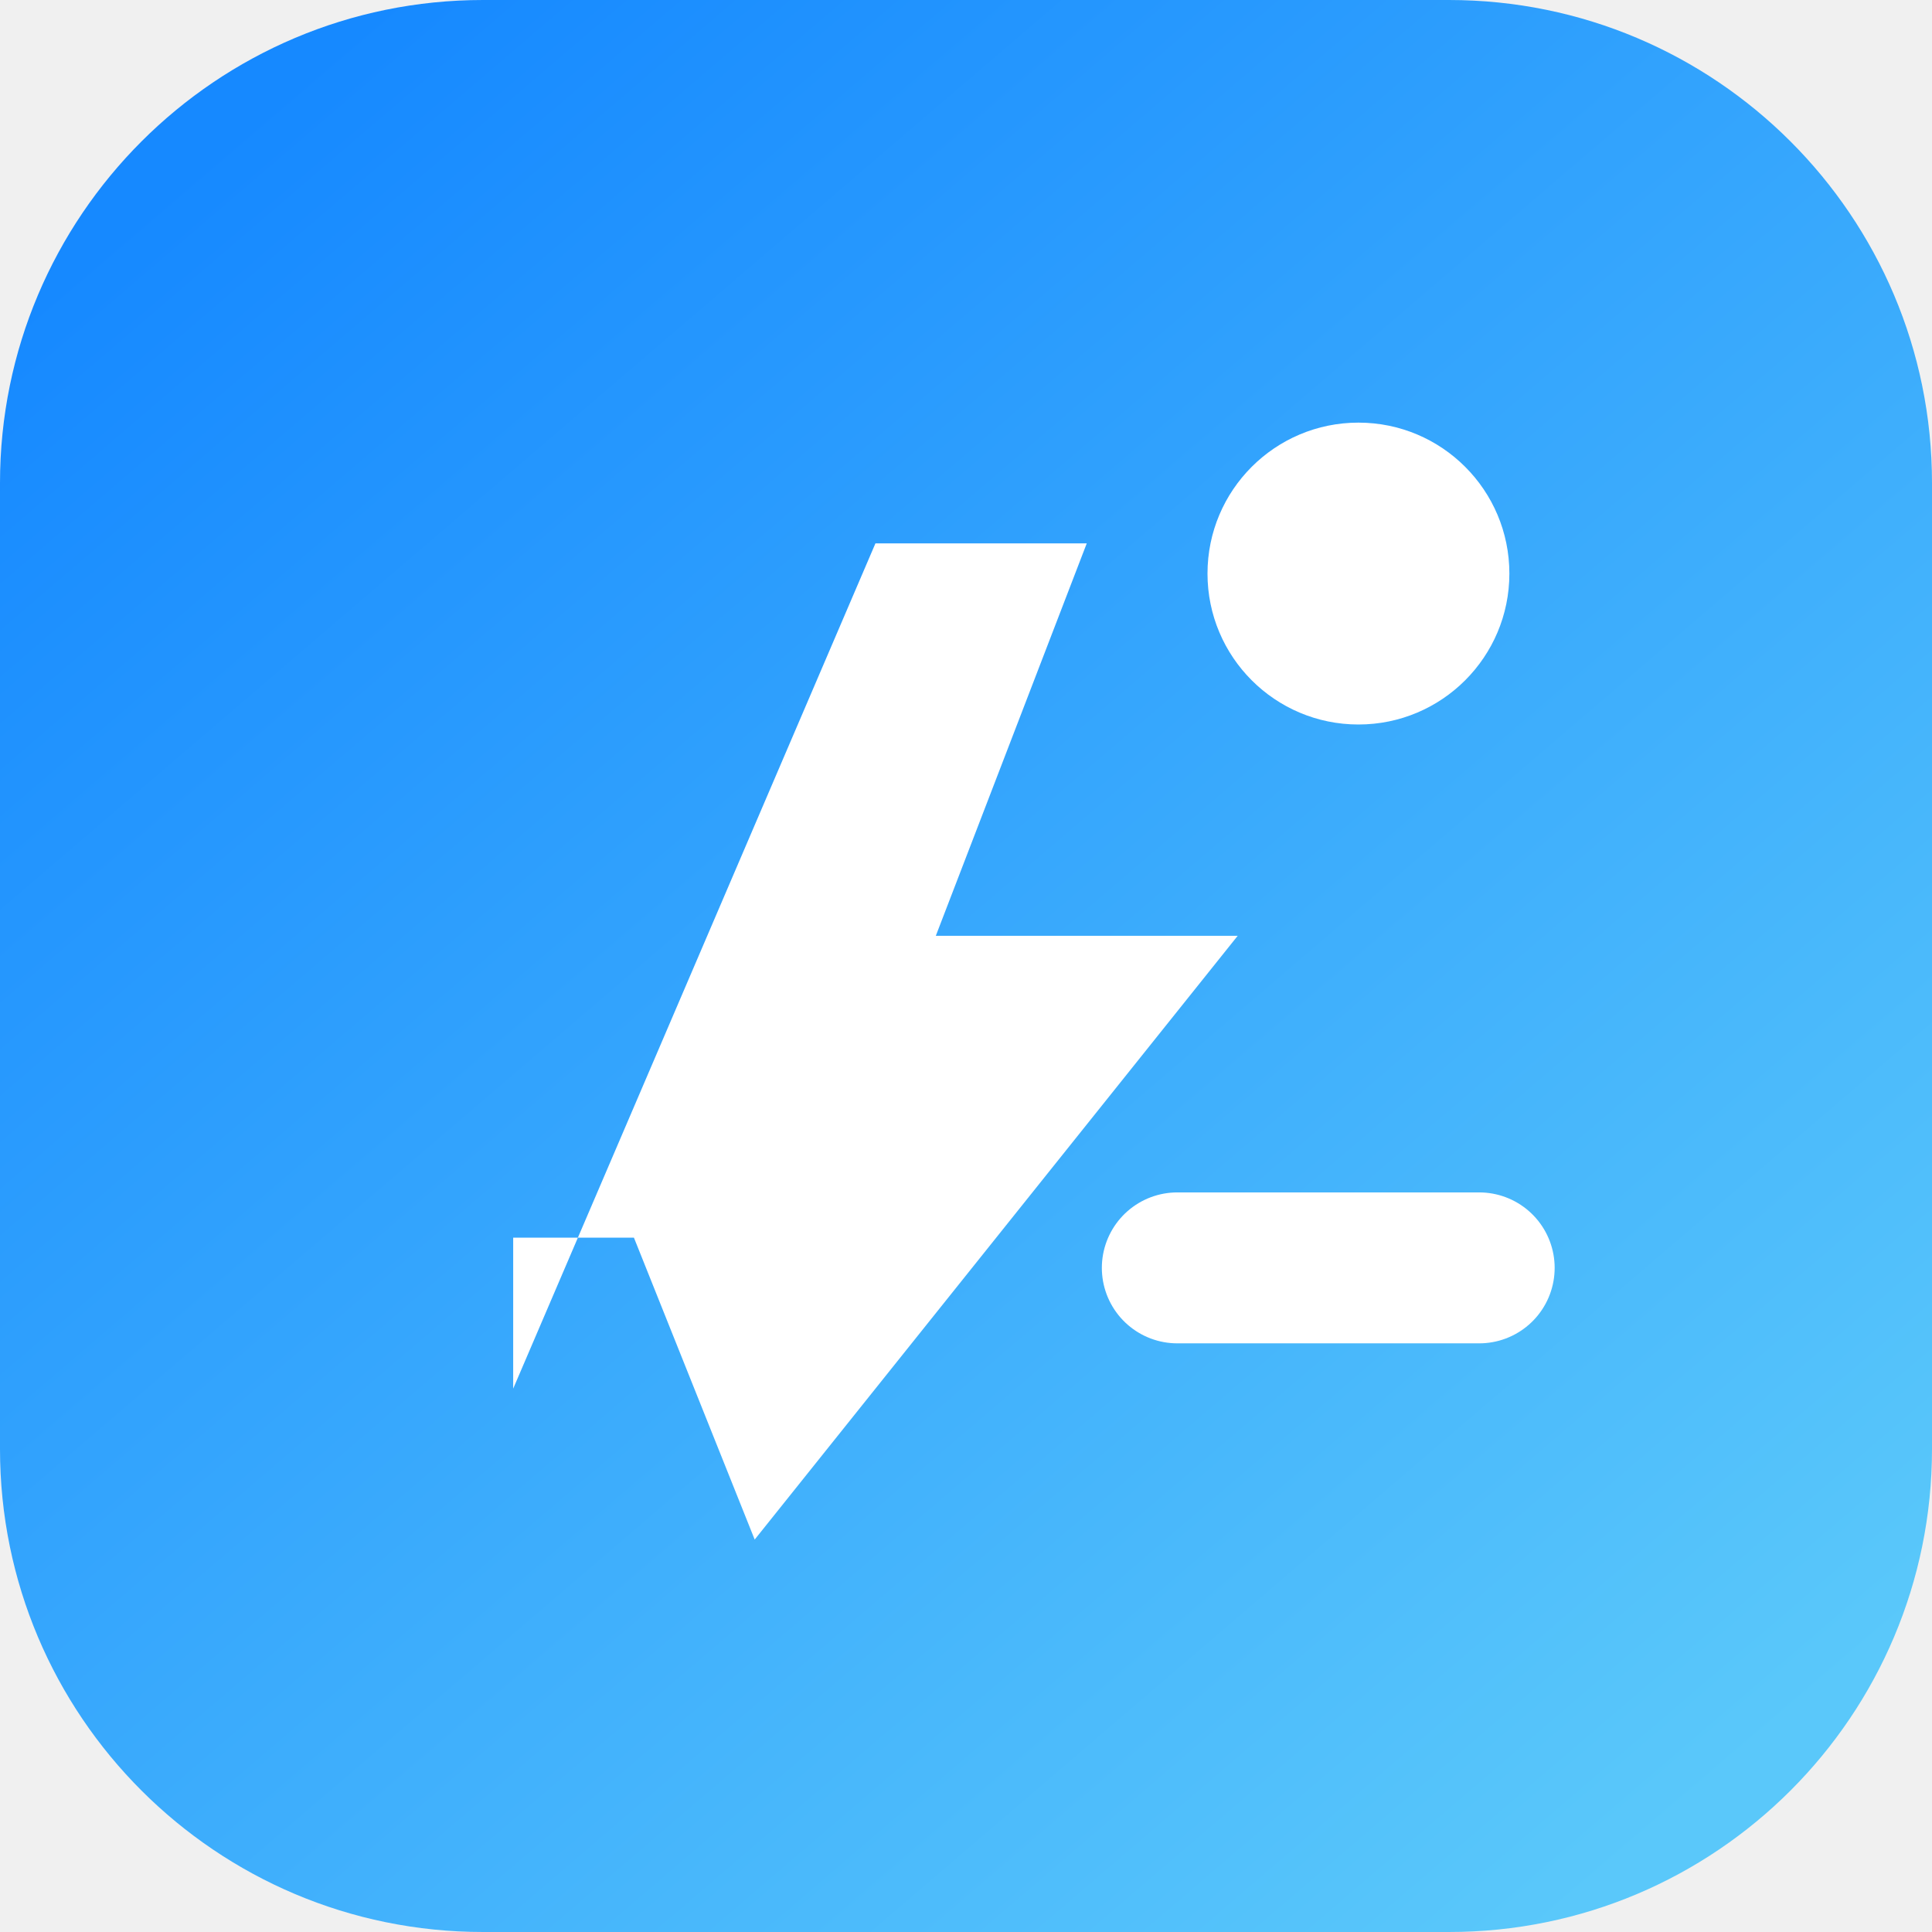
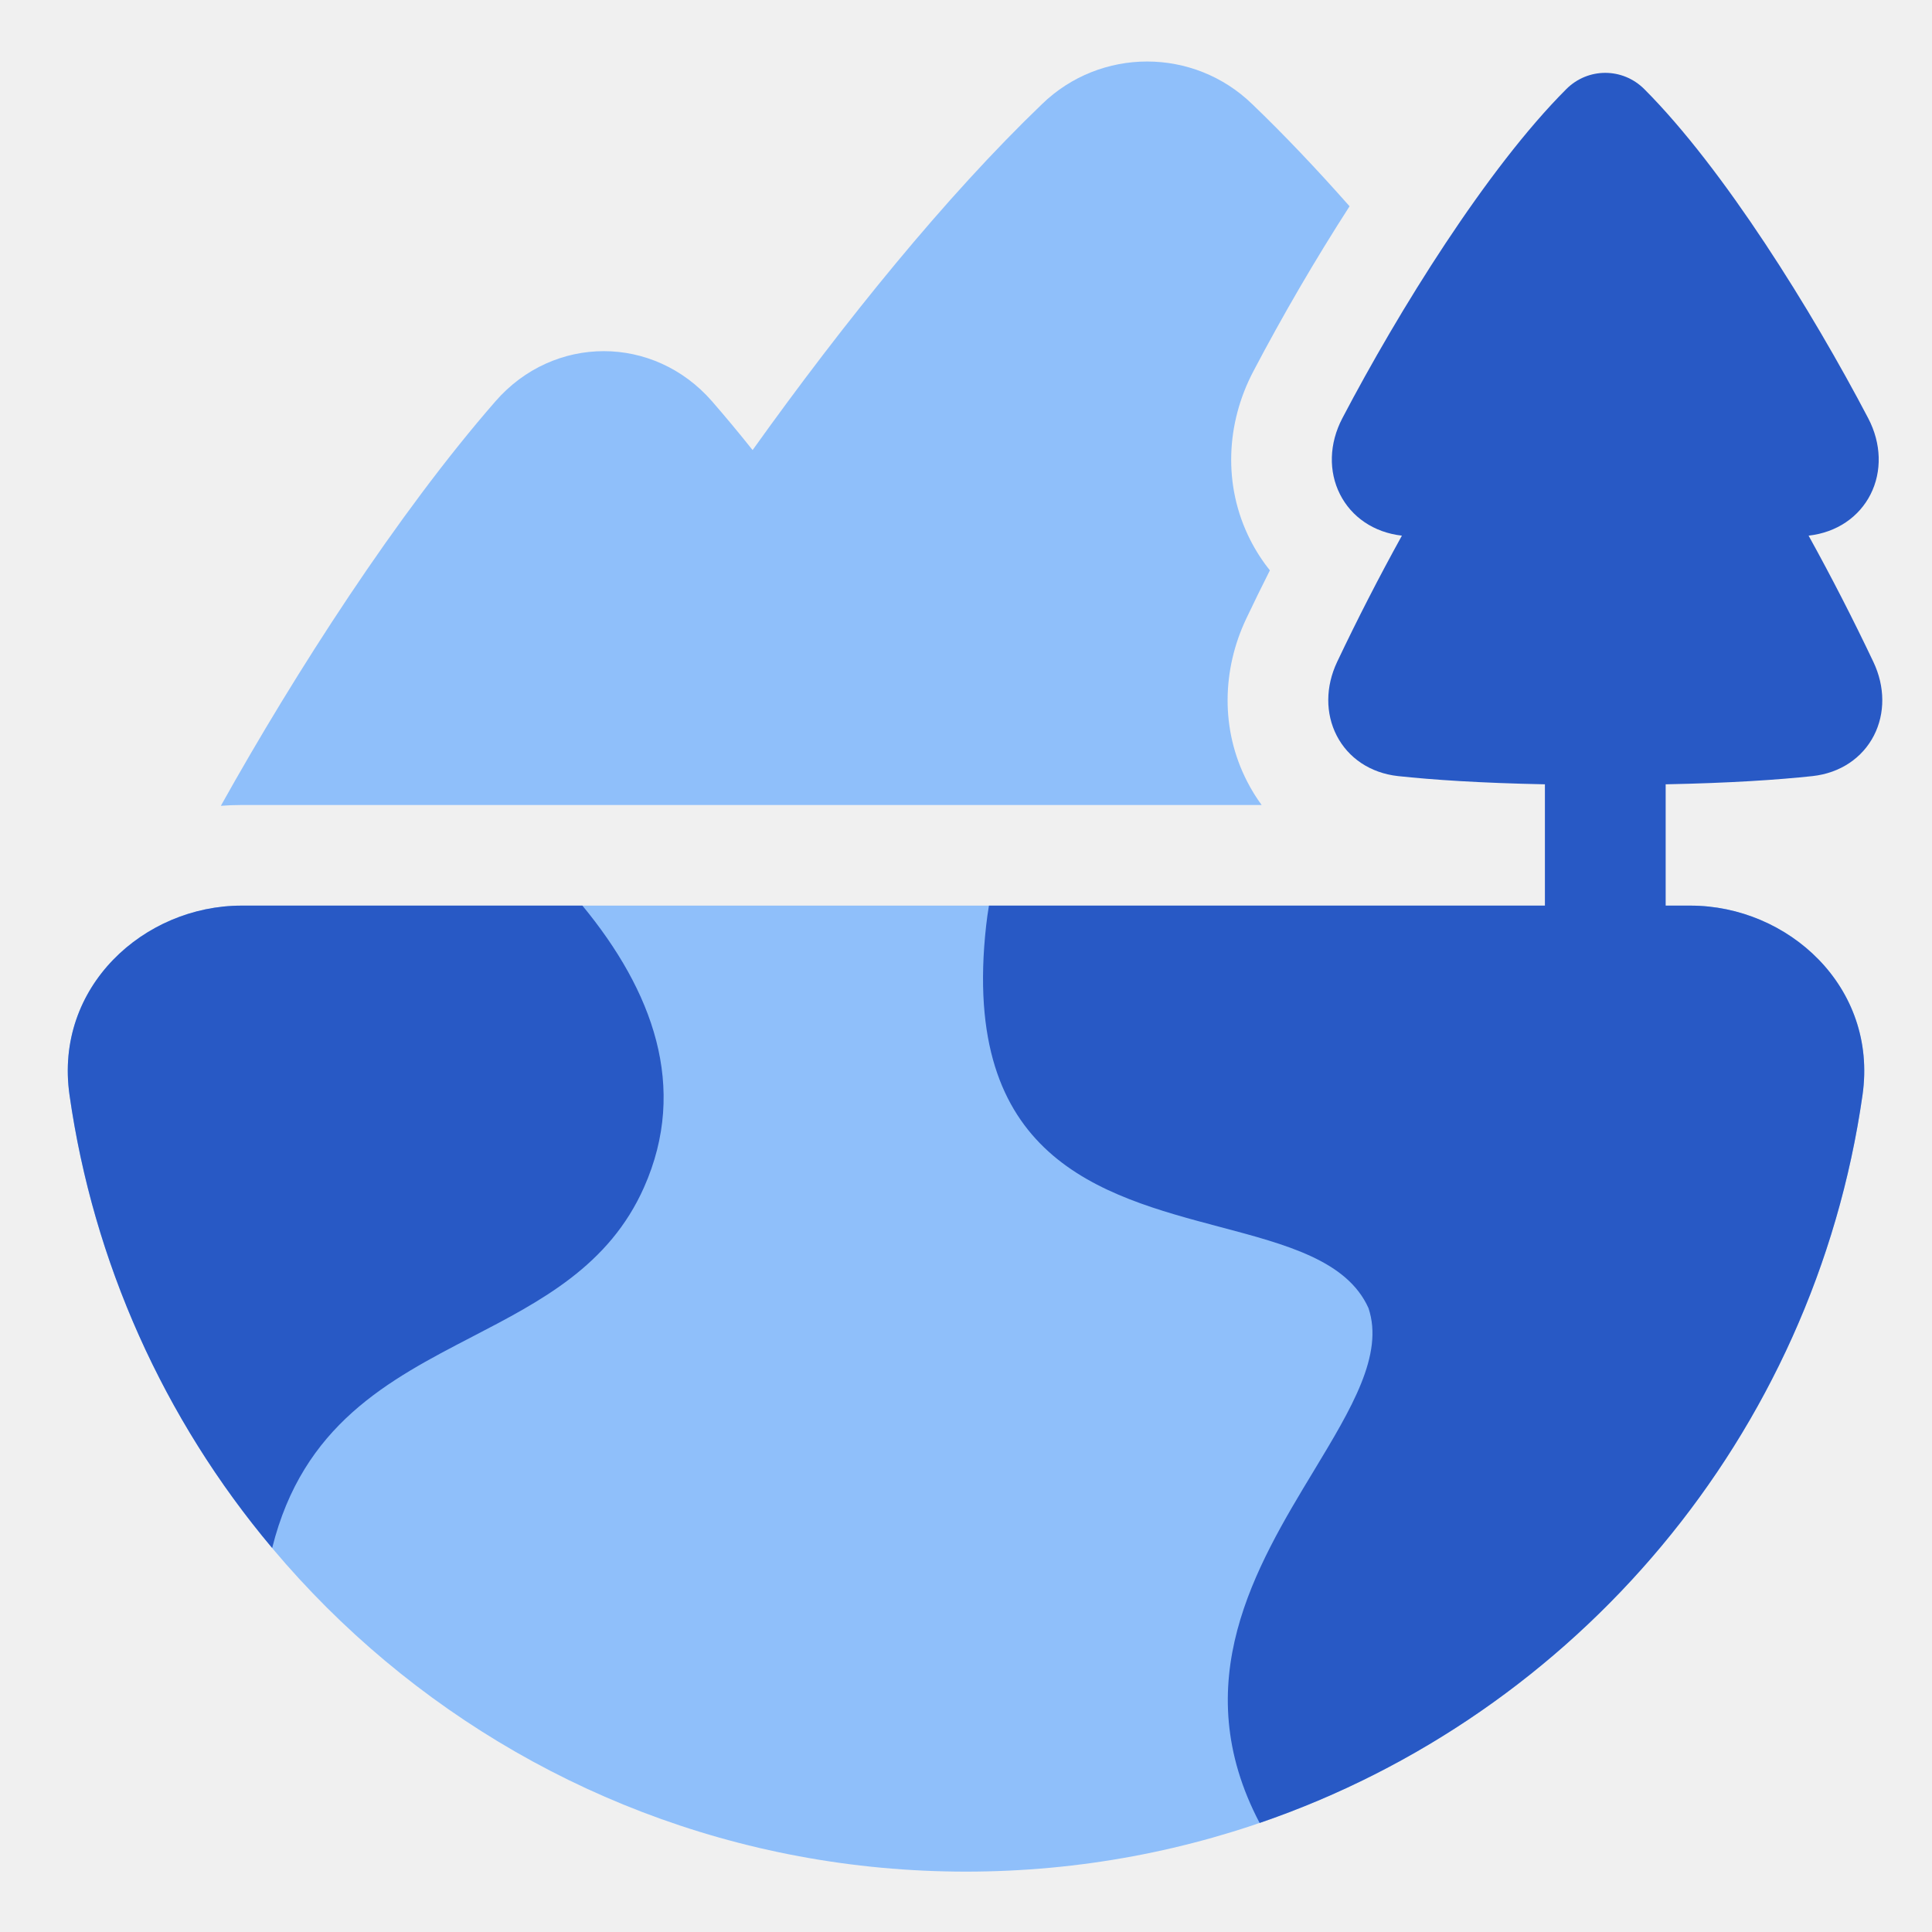
- <svg xmlns="http://www.w3.org/2000/svg" viewBox="0 0 64 64" role="img" aria-labelledby="title">
-   <defs>
-     <linearGradient id="blue" x1="8" y1="4" x2="56" y2="60" gradientUnits="userSpaceOnUse">
-       <stop stop-color="#1689ff" />
-       <stop offset="1" stop-color="#5ac8fa" />
-     </linearGradient>
-   </defs>
-   <rect width="64" height="64" rx="16" fill="url(#blue)" />
-   <path d="M17 46 29 18h7l-5 13h10L25 51l-4-10H17Z" fill="#fff" />
-   <circle cx="45" cy="19" r="5" fill="#fff" />
-   <path d="M39 42h10" stroke="#fff" stroke-width="5" stroke-linecap="round" />
+ <svg xmlns="http://www.w3.org/2000/svg" width="128" height="128" viewBox="0 0 48 48" role="img" aria-labelledby="title">
+   <g fill="none">
+     <path fill="#8fbffa" d="M33.53 5.124a54 54 0 0 0-2.394 4.107c-.669 1.275-.761 2.822-.076 4.178q.209.412.49.761q-.314.624-.59 1.206c-.59 1.247-.646 2.735.025 4.04q.159.31.36.584H6q-.257 0-.513.02c1.854-3.32 4.376-7.243 6.823-10.05c1.448-1.661 3.932-1.661 5.38 0q.503.578 1.008 1.212c2.285-3.195 4.789-6.288 7.188-8.593a3.75 3.75 0 0 1 5.227 0c.798.766 1.607 1.62 2.416 2.535Z" />
+     <path fill="#8fbffa" fill-rule="evenodd" d="M6 22.5c-2.417 0-4.657 2.015-4.273 4.703C3.282 38.113 12.66 46.5 24 46.5s20.718-8.387 22.274-19.297C46.657 24.515 44.418 22.5 42 22.5z" clip-rule="evenodd" />
+     <path fill="#2859c5" fill-rule="evenodd" d="M24.57 22.5H42c2.418 0 4.657 2.015 4.274 4.703c-1.206 8.453-7.107 15.392-14.979 18.088c-1.834-3.49-.093-6.37 1.347-8.75c.935-1.549 1.744-2.885 1.358-4.041c-.53-1.18-2.03-1.577-3.69-2.017c-2.97-.788-6.451-1.71-5.81-7.483q.028-.25.07-.5m-10.1 0c1.743 2.114 2.638 4.508 1.53 7c-.864 1.944-2.55 2.82-4.266 3.71c-2.082 1.08-4.21 2.185-4.972 5.25a22.4 22.4 0 0 1-5.035-11.257C1.343 24.515 3.583 22.5 6 22.5z" clip-rule="evenodd" />
+     <path fill="#2859c5" d="M38.913 2.215c.539-.54 1.4-.54 1.94 0c1.978 1.982 4.163 5.507 5.562 8.176c.33.63.345 1.323.059 1.89c-.283.56-.836.948-1.54 1.027a57 57 0 0 1 1.61 3.138c.292.615.293 1.282.013 1.828c-.284.552-.83.932-1.527 1.008c-.85.091-2.028.172-3.647.204V24a1.5 1.5 0 0 1-3 0v-4.514c-1.62-.032-2.799-.113-3.648-.204c-.696-.076-1.243-.456-1.526-1.008c-.28-.546-.28-1.213.011-1.828a57 57 0 0 1 1.61-3.138c-.702-.079-1.255-.467-1.538-1.027c-.287-.567-.272-1.26.058-1.89c1.399-2.669 3.584-6.194 5.563-8.176" />
+   </g>
</svg>
